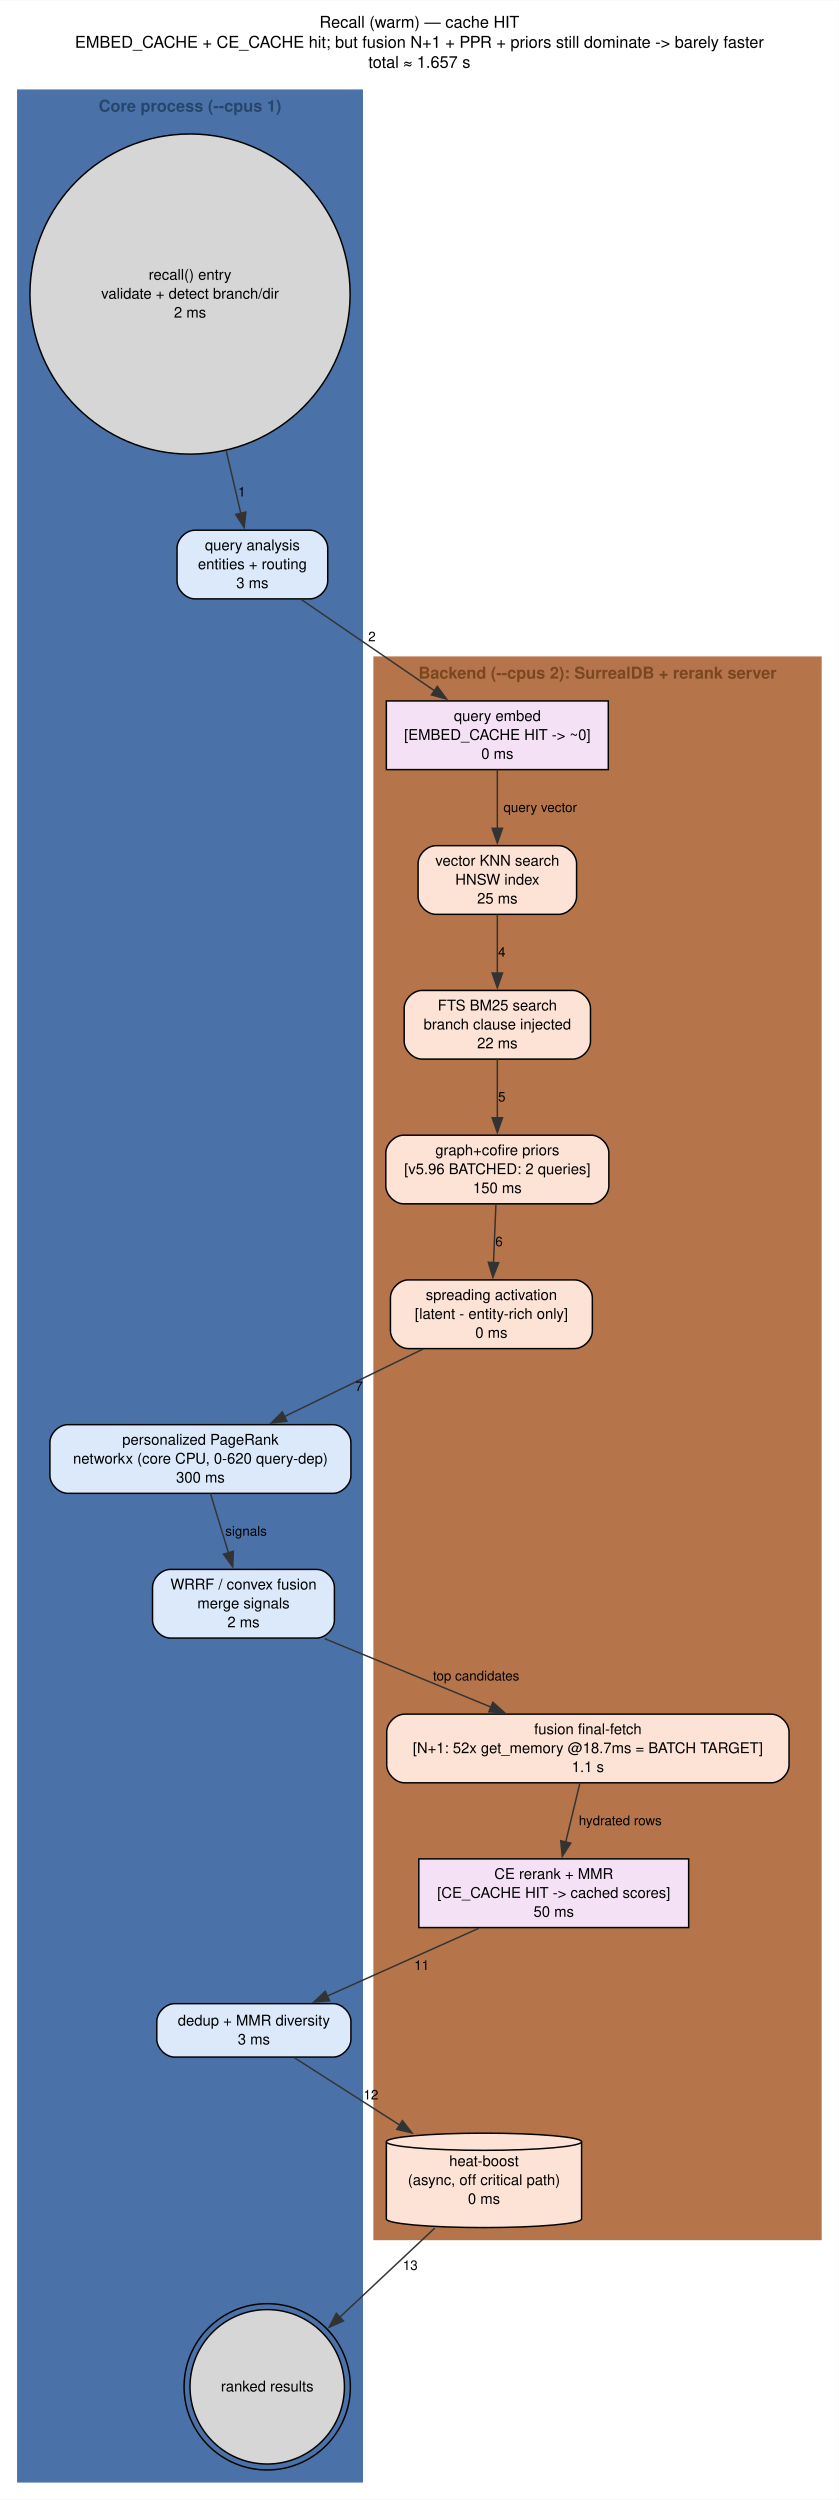
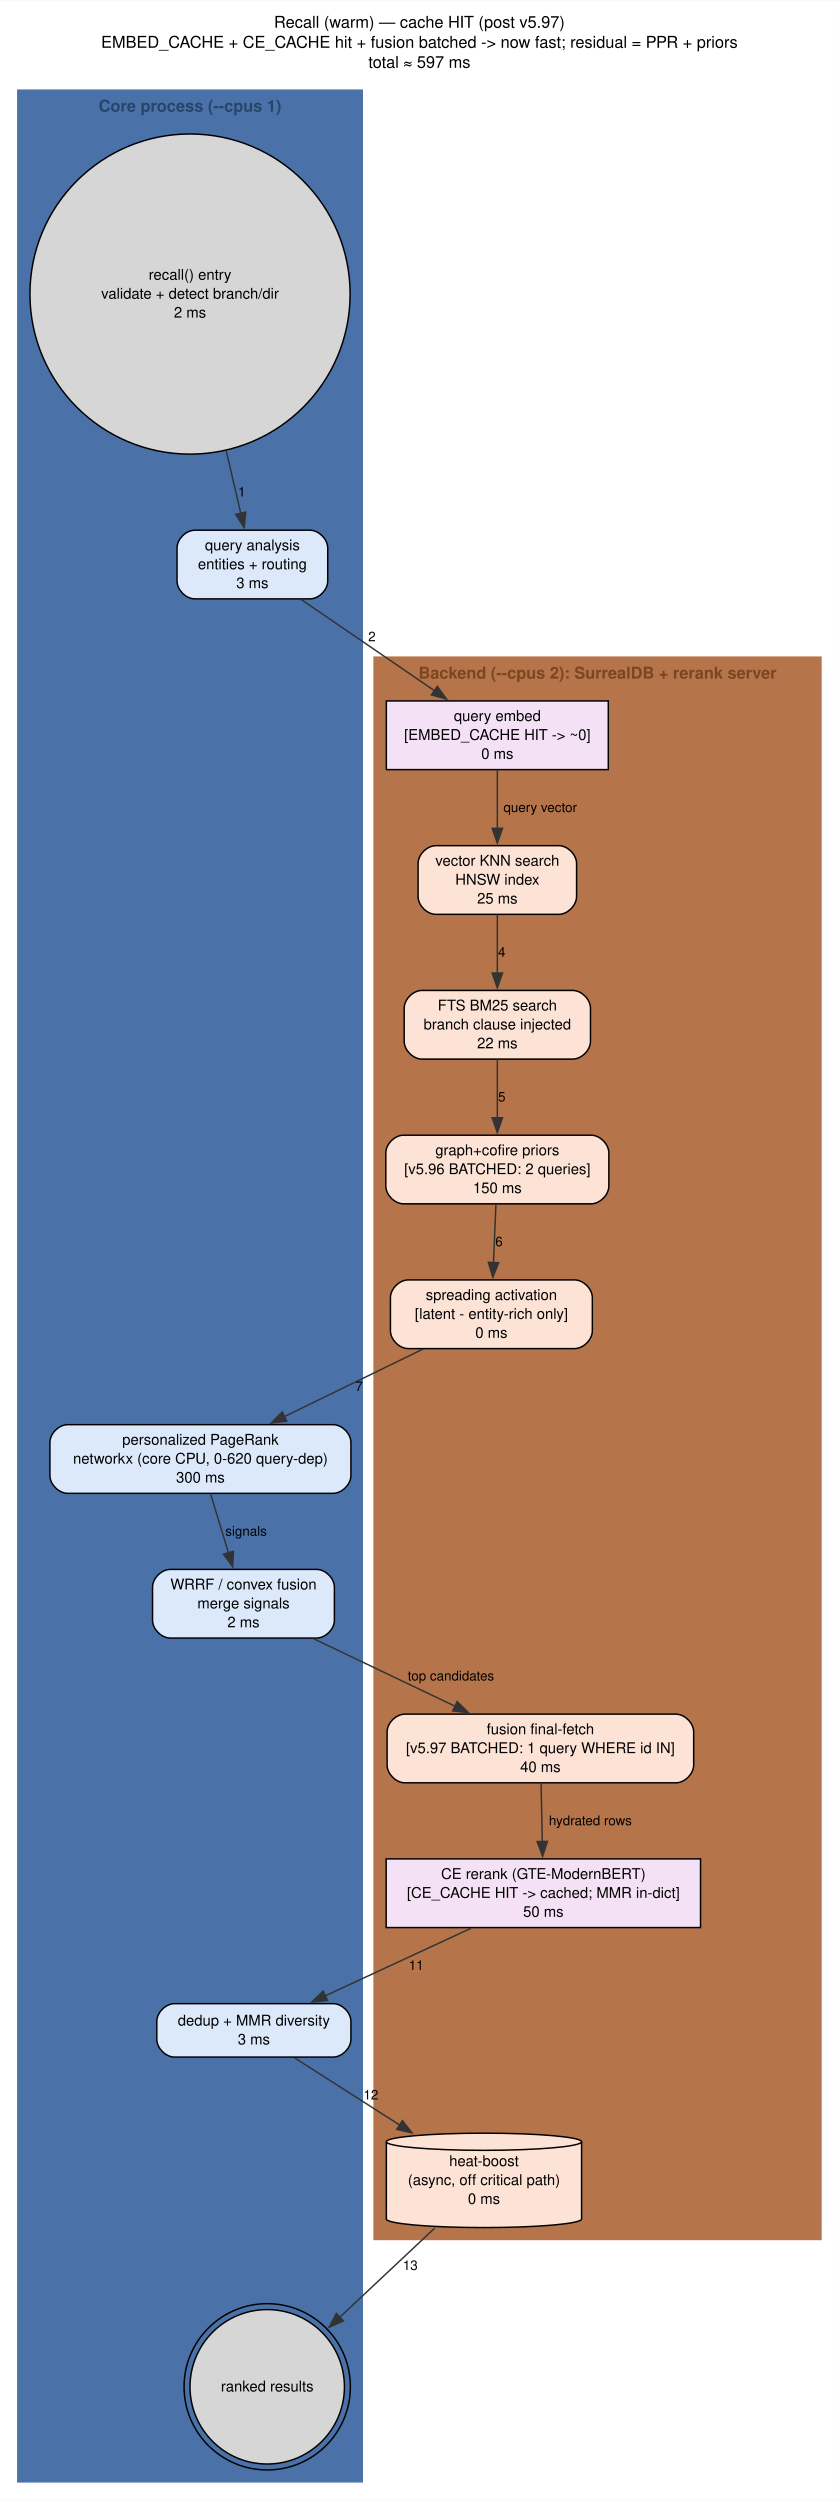
<svg xmlns="http://www.w3.org/2000/svg" width="565pt" height="1684pt" viewBox="0.00 0.00 565.00 1683.53">
  <g id="graph0" class="graph" transform="scale(1 1) rotate(0) translate(4 1679.53)">
    <polygon fill="white" stroke="none" points="-4,4 -4,-1679.53 561,-1679.53 561,4 -4,4" />
-     <text text-anchor="middle" x="278.5" y="-1661.08" font-family="Helvetica,sans-Serif" font-size="11.00">Recall (warm) — cache HIT</text>
-     <text text-anchor="middle" x="278.5" y="-1647.58" font-family="Helvetica,sans-Serif" font-size="11.00">EMBED_CACHE + CE_CACHE hit; but fusion N+1 + PPR + priors still dominate -&gt; barely faster</text>
-     <text text-anchor="middle" x="278.5" y="-1634.08" font-family="Helvetica,sans-Serif" font-size="11.00">total ≈ 1.657 s</text>
+     <text text-anchor="middle" x="278.5" y="-1661.08" font-family="Helvetica,sans-Serif" font-size="11.00">Recall (warm) — cache HIT (post v5.97)</text>
+     <text text-anchor="middle" x="278.5" y="-1647.58" font-family="Helvetica,sans-Serif" font-size="11.00">EMBED_CACHE + CE_CACHE hit + fusion batched -&gt; now fast; residual = PPR + priors</text>
+     <text text-anchor="middle" x="278.5" y="-1634.08" font-family="Helvetica,sans-Serif" font-size="11.00">total ≈ 597 ms</text>
    <g id="clust1" class="cluster">
      <polygon fill="#4a72a8" stroke="#4a72a8" points="8,-8 8,-1619.03 240,-1619.03 240,-8 8,-8" />
      <text text-anchor="middle" x="124" y="-1604.58" font-family="Helvetica,sans-Serif" font-weight="bold" font-size="11.00" fill="#26456b">Core process (--cpus 1)</text>
    </g>
    <g id="clust2" class="cluster">
      <polygon fill="#b5744a" stroke="#b5744a" points="248,-171.27 248,-1237.11 549,-1237.11 549,-171.27 248,-171.27" />
      <text text-anchor="middle" x="398.5" y="-1222.66" font-family="Helvetica,sans-Serif" font-weight="bold" font-size="11.00" fill="#7a4620">Backend (--cpus 2): SurrealDB + rerank server</text>
    </g>
    <g id="node1" class="node">
      <ellipse fill="#d6d6d6" stroke="black" cx="124" cy="-1481.69" rx="107.83" ry="107.83" />
      <text text-anchor="middle" x="124" y="-1491.32" font-family="Helvetica,sans-Serif" font-size="10.00">recall() entry</text>
      <text text-anchor="middle" x="124" y="-1478.57" font-family="Helvetica,sans-Serif" font-size="10.00">validate + detect branch/dir</text>
      <text text-anchor="middle" x="124" y="-1465.82" font-family="Helvetica,sans-Serif" font-size="10.00">2 ms</text>
    </g>
    <g id="node2" class="node">
      <path fill="#dbe9fb" stroke="black" d="M204.75,-1322.61C204.75,-1322.61 127.25,-1322.61 127.25,-1322.61 121.25,-1322.61 115.25,-1316.61 115.25,-1310.61 115.25,-1310.61 115.25,-1288.36 115.25,-1288.36 115.25,-1282.36 121.25,-1276.36 127.25,-1276.36 127.25,-1276.36 204.75,-1276.36 204.75,-1276.36 210.75,-1276.36 216.75,-1282.36 216.75,-1288.36 216.75,-1288.36 216.75,-1310.61 216.75,-1310.61 216.75,-1316.61 210.75,-1322.61 204.75,-1322.61" />
      <text text-anchor="middle" x="166" y="-1309.11" font-family="Helvetica,sans-Serif" font-size="10.00">query analysis</text>
      <text text-anchor="middle" x="166" y="-1296.36" font-family="Helvetica,sans-Serif" font-size="10.00">entities + routing</text>
      <text text-anchor="middle" x="166" y="-1283.61" font-family="Helvetica,sans-Serif" font-size="10.00">3 ms</text>
    </g>
    <g id="edge1" class="edge">
      <path fill="none" stroke="#333333" d="M148.31,-1376.39C151.88,-1361.05 155.33,-1346.28 158.21,-1333.91" />
      <polygon fill="#333333" stroke="#333333" points="161.59,-1334.85 160.45,-1324.31 154.77,-1333.26 161.59,-1334.85" />
      <text text-anchor="middle" x="158.85" y="-1345.31" font-family="Helvetica,sans-Serif" font-size="9.00">1</text>
    </g>
    <g id="node7" class="node">
      <polygon fill="#f5e1f5" stroke="black" points="405.75,-1207.61 256.25,-1207.61 256.25,-1161.36 405.75,-1161.36 405.75,-1207.61" />
      <text text-anchor="middle" x="331" y="-1194.11" font-family="Helvetica,sans-Serif" font-size="10.00">query embed</text>
      <text text-anchor="middle" x="331" y="-1181.36" font-family="Helvetica,sans-Serif" font-size="10.00">[EMBED_CACHE HIT -&gt; ~0]</text>
      <text text-anchor="middle" x="331" y="-1168.61" font-family="Helvetica,sans-Serif" font-size="10.00">0 ms</text>
    </g>
    <g id="edge2" class="edge">
      <path fill="none" stroke="#333333" d="M198.99,-1275.89C224.74,-1258.26 260.68,-1233.64 288.57,-1214.55" />
      <polygon fill="#333333" stroke="#333333" points="290.54,-1217.44 296.81,-1208.9 286.59,-1211.66 290.54,-1217.44" />
      <text text-anchor="middle" x="246.55" y="-1247.81" font-family="Helvetica,sans-Serif" font-size="9.00">2</text>
    </g>
    <g id="node3" class="node">
      <path fill="#dbe9fb" stroke="black" d="M220.38,-720.11C220.38,-720.11 41.62,-720.11 41.62,-720.11 35.62,-720.11 29.62,-714.11 29.62,-708.11 29.62,-708.11 29.62,-685.86 29.62,-685.86 29.62,-679.86 35.62,-673.86 41.62,-673.86 41.62,-673.86 220.38,-673.86 220.38,-673.86 226.38,-673.86 232.38,-679.86 232.38,-685.86 232.38,-685.86 232.38,-708.11 232.38,-708.11 232.38,-714.11 226.38,-720.11 220.38,-720.11" />
      <text text-anchor="middle" x="131" y="-706.61" font-family="Helvetica,sans-Serif" font-size="10.00">personalized PageRank</text>
      <text text-anchor="middle" x="131" y="-693.86" font-family="Helvetica,sans-Serif" font-size="10.00">networkx (core CPU, 0-620 query-dep)</text>
      <text text-anchor="middle" x="131" y="-681.11" font-family="Helvetica,sans-Serif" font-size="10.00">300 ms</text>
    </g>
    <g id="node4" class="node">
      <path fill="#dbe9fb" stroke="black" d="M209.25,-622.61C209.25,-622.61 110.75,-622.61 110.75,-622.61 104.75,-622.61 98.75,-616.61 98.75,-610.61 98.75,-610.61 98.75,-588.36 98.75,-588.36 98.75,-582.36 104.75,-576.36 110.75,-576.36 110.75,-576.36 209.25,-576.36 209.25,-576.36 215.25,-576.36 221.25,-582.36 221.25,-588.36 221.25,-588.36 221.25,-610.61 221.25,-610.61 221.25,-616.61 215.25,-622.61 209.25,-622.61" />
      <text text-anchor="middle" x="160" y="-609.11" font-family="Helvetica,sans-Serif" font-size="10.00">WRRF / convex fusion</text>
      <text text-anchor="middle" x="160" y="-596.36" font-family="Helvetica,sans-Serif" font-size="10.00">merge signals</text>
      <text text-anchor="middle" x="160" y="-583.61" font-family="Helvetica,sans-Serif" font-size="10.00">2 ms</text>
    </g>
    <g id="edge8" class="edge">
      <path fill="none" stroke="#333333" d="M137.73,-673.84C141.36,-661.87 145.92,-646.86 149.96,-633.53" />
      <polygon fill="#333333" stroke="#333333" points="153.21,-634.88 152.77,-624.29 146.52,-632.85 153.21,-634.88" />
      <text text-anchor="middle" x="161.74" y="-645.31" font-family="Helvetica,sans-Serif" font-size="9.00">signals</text>
    </g>
    <g id="node12" class="node">
-       <path fill="#fce3d6" stroke="black" d="M515.5,-525.11C515.5,-525.11 268.5,-525.11 268.5,-525.11 262.5,-525.11 256.5,-519.11 256.5,-513.11 256.5,-513.11 256.5,-490.86 256.5,-490.86 256.5,-484.86 262.5,-478.86 268.5,-478.86 268.5,-478.86 515.5,-478.86 515.5,-478.86 521.5,-478.86 527.5,-484.86 527.5,-490.86 527.5,-490.86 527.5,-513.11 527.5,-513.11 527.5,-519.11 521.5,-525.11 515.5,-525.11" />
-       <text text-anchor="middle" x="392" y="-511.61" font-family="Helvetica,sans-Serif" font-size="10.00">fusion final-fetch</text>
-       <text text-anchor="middle" x="392" y="-498.86" font-family="Helvetica,sans-Serif" font-size="10.00">[N+1: 52x get_memory @18.7ms = BATCH TARGET]</text>
-       <text text-anchor="middle" x="392" y="-486.11" font-family="Helvetica,sans-Serif" font-size="10.00">1.1 s</text>
+       <path fill="#fce3d6" stroke="black" d="M451.25,-525.11C451.25,-525.11 268.75,-525.11 268.75,-525.11 262.75,-525.11 256.75,-519.11 256.75,-513.11 256.75,-513.11 256.75,-490.86 256.75,-490.86 256.75,-484.86 262.75,-478.86 268.75,-478.86 268.75,-478.86 451.25,-478.86 451.25,-478.86 457.25,-478.86 463.25,-484.86 463.25,-490.86 463.25,-490.86 463.25,-513.11 463.25,-513.11 463.25,-519.11 457.25,-525.11 451.25,-525.11" />
+       <text text-anchor="middle" x="360" y="-511.61" font-family="Helvetica,sans-Serif" font-size="10.00">fusion final-fetch</text>
+       <text text-anchor="middle" x="360" y="-498.86" font-family="Helvetica,sans-Serif" font-size="10.00">[v5.97 BATCHED: 1 query WHERE id IN]</text>
+       <text text-anchor="middle" x="360" y="-486.11" font-family="Helvetica,sans-Serif" font-size="10.00">40 ms</text>
    </g>
    <g id="edge9" class="edge">
-       <path fill="none" stroke="#333333" d="M214.69,-575.97C248.34,-562.12 291.65,-544.29 327.05,-529.72" />
-       <polygon fill="#333333" stroke="#333333" points="327.96,-533.13 335.88,-526.09 325.3,-526.66 327.96,-533.13" />
-       <text text-anchor="middle" x="316.71" y="-547.81" font-family="Helvetica,sans-Serif" font-size="9.00">top candidates</text>
+       <path fill="none" stroke="#333333" d="M207.14,-575.97C235.78,-562.3 272.53,-544.75 302.82,-530.29" />
+       <polygon fill="#333333" stroke="#333333" points="303.94,-533.63 311.46,-526.16 300.93,-527.31 303.94,-533.63" />
+       <text text-anchor="middle" x="299.75" y="-547.81" font-family="Helvetica,sans-Serif" font-size="9.00">top candidates</text>
    </g>
    <g id="node5" class="node">
      <path fill="#dbe9fb" stroke="black" d="M220.38,-330.11C220.38,-330.11 113.62,-330.11 113.62,-330.11 107.62,-330.11 101.62,-324.11 101.62,-318.11 101.62,-318.11 101.62,-306.11 101.62,-306.11 101.62,-300.11 107.62,-294.11 113.62,-294.11 113.62,-294.11 220.38,-294.11 220.38,-294.11 226.38,-294.11 232.38,-300.11 232.38,-306.11 232.38,-306.11 232.38,-318.11 232.38,-318.11 232.38,-324.11 226.38,-330.11 220.38,-330.11" />
      <text text-anchor="middle" x="167" y="-315.36" font-family="Helvetica,sans-Serif" font-size="10.00">dedup + MMR diversity</text>
      <text text-anchor="middle" x="167" y="-302.61" font-family="Helvetica,sans-Serif" font-size="10.00">3 ms</text>
    </g>
    <g id="node14" class="node">
      <path fill="#fce3d6" stroke="black" d="M387.75,-237.08C387.75,-240.27 358.28,-242.86 322,-242.86 285.72,-242.86 256.25,-240.27 256.25,-237.08 256.25,-237.08 256.25,-185.05 256.25,-185.05 256.25,-181.86 285.72,-179.27 322,-179.27 358.28,-179.27 387.75,-181.86 387.75,-185.05 387.75,-185.05 387.75,-237.08 387.75,-237.08" />
      <path fill="none" stroke="black" d="M387.75,-237.08C387.75,-233.89 358.28,-231.3 322,-231.3 285.72,-231.3 256.25,-233.89 256.25,-237.08" />
      <text text-anchor="middle" x="322" y="-220.69" font-family="Helvetica,sans-Serif" font-size="10.00">heat-boost</text>
      <text text-anchor="middle" x="322" y="-207.94" font-family="Helvetica,sans-Serif" font-size="10.00">(async, off critical path)</text>
      <text text-anchor="middle" x="322" y="-195.19" font-family="Helvetica,sans-Serif" font-size="10.00">0 ms</text>
    </g>
    <g id="edge12" class="edge">
      <path fill="none" stroke="#333333" d="M194.35,-293.63C214,-281.08 241.17,-263.72 265.4,-248.23" />
      <polygon fill="#333333" stroke="#333333" points="267.05,-251.33 273.59,-243 263.28,-245.43 267.05,-251.33" />
      <text text-anchor="middle" x="245.85" y="-265.56" font-family="Helvetica,sans-Serif" font-size="9.00">12</text>
    </g>
    <g id="node6" class="node">
      <ellipse fill="#d6d6d6" stroke="black" cx="176" cy="-72.01" rx="52.01" ry="52.01" />
      <ellipse fill="none" stroke="black" cx="176" cy="-72.01" rx="56.01" ry="56.01" />
      <text text-anchor="middle" x="176" y="-68.88" font-family="Helvetica,sans-Serif" font-size="10.00">ranked results</text>
    </g>
    <g id="node8" class="node">
      <path fill="#fce3d6" stroke="black" d="M372.38,-1110.11C372.38,-1110.11 289.62,-1110.11 289.62,-1110.11 283.62,-1110.11 277.62,-1104.11 277.62,-1098.11 277.62,-1098.11 277.62,-1075.86 277.62,-1075.86 277.62,-1069.86 283.62,-1063.86 289.62,-1063.86 289.62,-1063.86 372.38,-1063.86 372.38,-1063.86 378.38,-1063.86 384.38,-1069.86 384.38,-1075.86 384.38,-1075.86 384.38,-1098.11 384.38,-1098.11 384.38,-1104.11 378.38,-1110.11 372.38,-1110.11" />
      <text text-anchor="middle" x="331" y="-1096.61" font-family="Helvetica,sans-Serif" font-size="10.00">vector KNN search</text>
      <text text-anchor="middle" x="331" y="-1083.86" font-family="Helvetica,sans-Serif" font-size="10.00">HNSW index</text>
      <text text-anchor="middle" x="331" y="-1071.11" font-family="Helvetica,sans-Serif" font-size="10.00">25 ms</text>
    </g>
    <g id="edge3" class="edge">
      <path fill="none" stroke="#333333" d="M331,-1161.34C331,-1149.61 331,-1134.95 331,-1121.84" />
      <polygon fill="#333333" stroke="#333333" points="334.5,-1121.86 331,-1111.86 327.5,-1121.86 334.5,-1121.86" />
      <text text-anchor="middle" x="359.88" y="-1132.81" font-family="Helvetica,sans-Serif" font-size="9.00">query vector</text>
    </g>
    <g id="node9" class="node">
      <path fill="#fce3d6" stroke="black" d="M381.75,-1012.61C381.75,-1012.61 280.25,-1012.61 280.25,-1012.61 274.25,-1012.61 268.25,-1006.61 268.25,-1000.61 268.25,-1000.61 268.25,-978.36 268.25,-978.36 268.25,-972.36 274.25,-966.36 280.25,-966.36 280.25,-966.36 381.75,-966.36 381.75,-966.36 387.75,-966.36 393.75,-972.36 393.75,-978.36 393.75,-978.36 393.75,-1000.61 393.75,-1000.61 393.75,-1006.61 387.75,-1012.61 381.75,-1012.61" />
      <text text-anchor="middle" x="331" y="-999.11" font-family="Helvetica,sans-Serif" font-size="10.00">FTS BM25 search</text>
      <text text-anchor="middle" x="331" y="-986.36" font-family="Helvetica,sans-Serif" font-size="10.00">branch clause injected</text>
      <text text-anchor="middle" x="331" y="-973.61" font-family="Helvetica,sans-Serif" font-size="10.00">22 ms</text>
    </g>
    <g id="edge4" class="edge">
      <path fill="none" stroke="#333333" d="M331,-1063.84C331,-1052.11 331,-1037.45 331,-1024.34" />
      <polygon fill="#333333" stroke="#333333" points="334.5,-1024.36 331,-1014.36 327.5,-1024.36 334.5,-1024.36" />
      <text text-anchor="middle" x="334" y="-1035.31" font-family="Helvetica,sans-Serif" font-size="9.00">4</text>
    </g>
    <g id="node10" class="node">
      <path fill="#fce3d6" stroke="black" d="M394.12,-915.11C394.12,-915.11 267.88,-915.11 267.88,-915.11 261.88,-915.11 255.88,-909.11 255.88,-903.11 255.88,-903.11 255.88,-880.86 255.88,-880.86 255.88,-874.86 261.88,-868.86 267.88,-868.86 267.88,-868.86 394.12,-868.86 394.12,-868.86 400.12,-868.86 406.12,-874.86 406.12,-880.86 406.12,-880.86 406.12,-903.11 406.12,-903.11 406.12,-909.11 400.12,-915.11 394.12,-915.11" />
      <text text-anchor="middle" x="331" y="-901.61" font-family="Helvetica,sans-Serif" font-size="10.00">graph+cofire priors</text>
      <text text-anchor="middle" x="331" y="-888.86" font-family="Helvetica,sans-Serif" font-size="10.00">[v5.96 BATCHED: 2 queries]</text>
      <text text-anchor="middle" x="331" y="-876.11" font-family="Helvetica,sans-Serif" font-size="10.00">150 ms</text>
    </g>
    <g id="edge5" class="edge">
      <path fill="none" stroke="#333333" d="M331,-966.34C331,-954.61 331,-939.95 331,-926.84" />
      <polygon fill="#333333" stroke="#333333" points="334.5,-926.86 331,-916.86 327.5,-926.86 334.5,-926.86" />
      <text text-anchor="middle" x="334" y="-937.81" font-family="Helvetica,sans-Serif" font-size="9.00">5</text>
    </g>
    <g id="node11" class="node">
      <path fill="#fce3d6" stroke="black" d="M383,-817.61C383,-817.61 271,-817.61 271,-817.61 265,-817.61 259,-811.61 259,-805.61 259,-805.61 259,-783.36 259,-783.36 259,-777.36 265,-771.36 271,-771.36 271,-771.36 383,-771.36 383,-771.36 389,-771.36 395,-777.36 395,-783.36 395,-783.36 395,-805.61 395,-805.61 395,-811.61 389,-817.61 383,-817.61" />
      <text text-anchor="middle" x="327" y="-804.11" font-family="Helvetica,sans-Serif" font-size="10.00">spreading activation</text>
      <text text-anchor="middle" x="327" y="-791.36" font-family="Helvetica,sans-Serif" font-size="10.00">[latent - entity-rich only]</text>
      <text text-anchor="middle" x="327" y="-778.61" font-family="Helvetica,sans-Serif" font-size="10.00">0 ms</text>
    </g>
    <g id="edge6" class="edge">
      <path fill="none" stroke="#333333" d="M330.07,-868.84C329.58,-857.11 328.97,-842.45 328.42,-829.34" />
      <polygon fill="#333333" stroke="#333333" points="331.92,-829.2 328,-819.36 324.92,-829.5 331.92,-829.2" />
      <text text-anchor="middle" x="332.12" y="-840.31" font-family="Helvetica,sans-Serif" font-size="9.00">6</text>
    </g>
    <g id="edge7" class="edge">
      <path fill="none" stroke="#333333" d="M281.05,-771.1C253.11,-757.48 217.23,-740 187.56,-725.54" />
      <polygon fill="#333333" stroke="#333333" points="189.23,-722.46 178.71,-721.23 186.16,-728.76 189.23,-722.46" />
      <text text-anchor="middle" x="237.88" y="-742.81" font-family="Helvetica,sans-Serif" font-size="9.00">7</text>
    </g>
    <g id="node13" class="node">
-       <polygon fill="#f5e1f5" stroke="black" points="459.88,-427.61 278.12,-427.61 278.12,-381.36 459.88,-381.36 459.88,-427.61" />
-       <text text-anchor="middle" x="369" y="-414.11" font-family="Helvetica,sans-Serif" font-size="10.00">CE rerank + MMR</text>
-       <text text-anchor="middle" x="369" y="-401.36" font-family="Helvetica,sans-Serif" font-size="10.00">[CE_CACHE HIT -&gt; cached scores]</text>
-       <text text-anchor="middle" x="369" y="-388.61" font-family="Helvetica,sans-Serif" font-size="10.00">50 ms</text>
+       <polygon fill="#f5e1f5" stroke="black" points="467.88,-427.61 256.12,-427.61 256.12,-381.36 467.88,-381.36 467.88,-427.61" />
+       <text text-anchor="middle" x="362" y="-414.11" font-family="Helvetica,sans-Serif" font-size="10.00">CE rerank (GTE-ModernBERT)</text>
+       <text text-anchor="middle" x="362" y="-401.36" font-family="Helvetica,sans-Serif" font-size="10.00">[CE_CACHE HIT -&gt; cached; MMR in-dict]</text>
+       <text text-anchor="middle" x="362" y="-388.61" font-family="Helvetica,sans-Serif" font-size="10.00">50 ms</text>
    </g>
    <g id="edge10" class="edge">
-       <path fill="none" stroke="#333333" d="M386.67,-478.84C383.81,-466.99 380.24,-452.16 377.06,-438.93" />
-       <polygon fill="#333333" stroke="#333333" points="380.48,-438.22 374.74,-429.32 373.68,-439.86 380.48,-438.22" />
-       <text text-anchor="middle" x="413.81" y="-450.31" font-family="Helvetica,sans-Serif" font-size="9.00">hydrated rows</text>
+       <path fill="none" stroke="#333333" d="M360.46,-478.84C360.71,-467.11 361.02,-452.45 361.29,-439.34" />
+       <polygon fill="#333333" stroke="#333333" points="364.79,-439.43 361.5,-429.36 357.79,-439.28 364.79,-439.43" />
+       <text text-anchor="middle" x="393.68" y="-450.31" font-family="Helvetica,sans-Serif" font-size="9.00">hydrated rows</text>
    </g>
    <g id="edge11" class="edge">
-       <path fill="none" stroke="#333333" d="M318.55,-380.91C287.26,-366.92 247.26,-349.02 216.2,-335.12" />
-       <polygon fill="#333333" stroke="#333333" points="217.98,-332.09 207.42,-331.2 215.12,-338.48 217.98,-332.09" />
-       <text text-anchor="middle" x="280.06" y="-352.81" font-family="Helvetica,sans-Serif" font-size="9.00">11</text>
+       <path fill="none" stroke="#333333" d="M313.3,-380.91C283.23,-366.98 244.81,-349.17 214.89,-335.31" />
+       <polygon fill="#333333" stroke="#333333" points="216.61,-332.24 206.06,-331.21 213.66,-338.6 216.61,-332.24" />
+       <text text-anchor="middle" x="276.35" y="-352.81" font-family="Helvetica,sans-Serif" font-size="9.00">11</text>
    </g>
    <g id="edge13" class="edge">
      <path fill="none" stroke="#333333" d="M288.87,-178.96C269.93,-161.18 245.83,-138.56 224.76,-118.78" />
      <polygon fill="#333333" stroke="#333333" points="227.34,-116.4 217.65,-112.11 222.55,-121.51 227.34,-116.4" />
      <text text-anchor="middle" x="272.37" y="-150.72" font-family="Helvetica,sans-Serif" font-size="9.00">13</text>
    </g>
  </g>
</svg>
